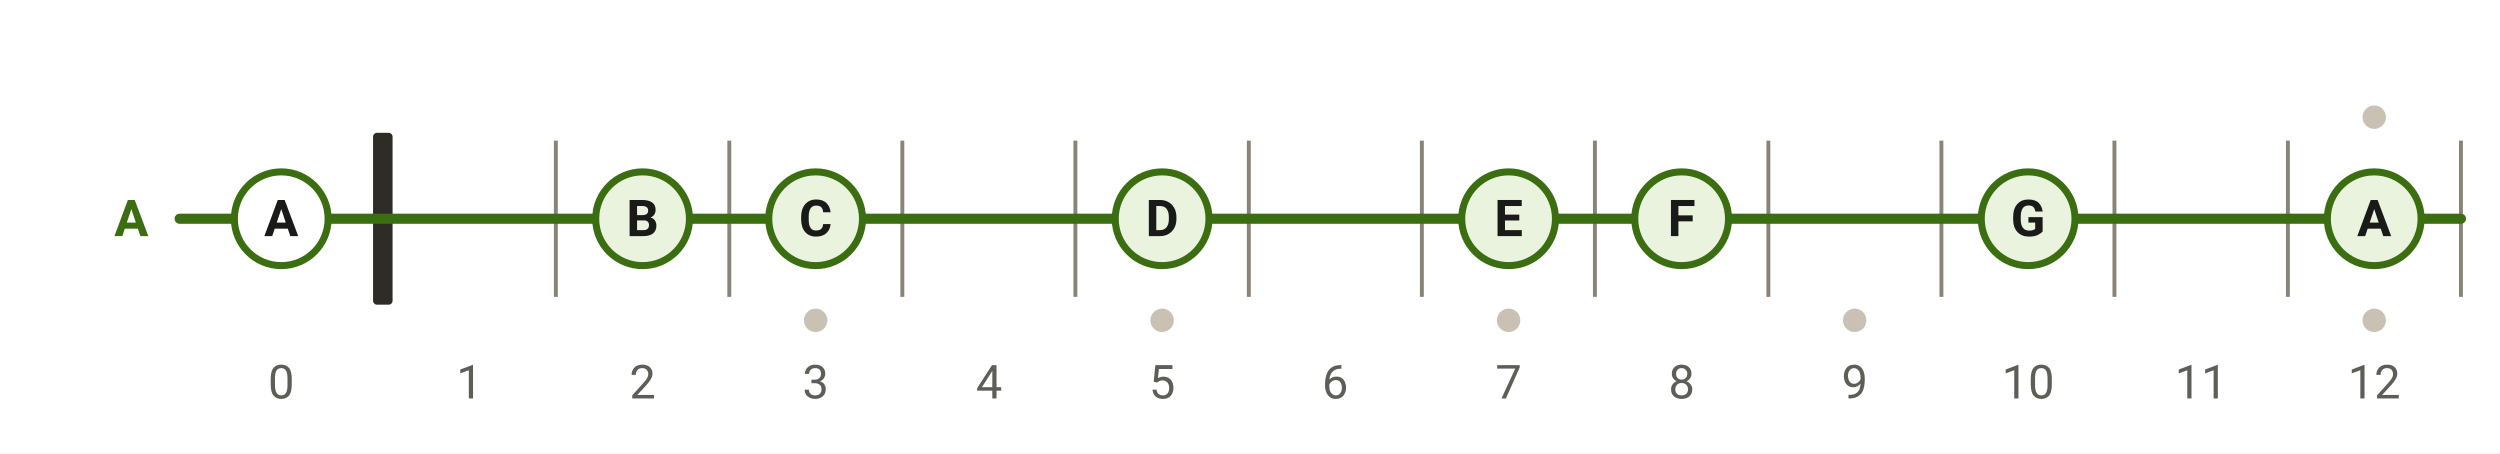
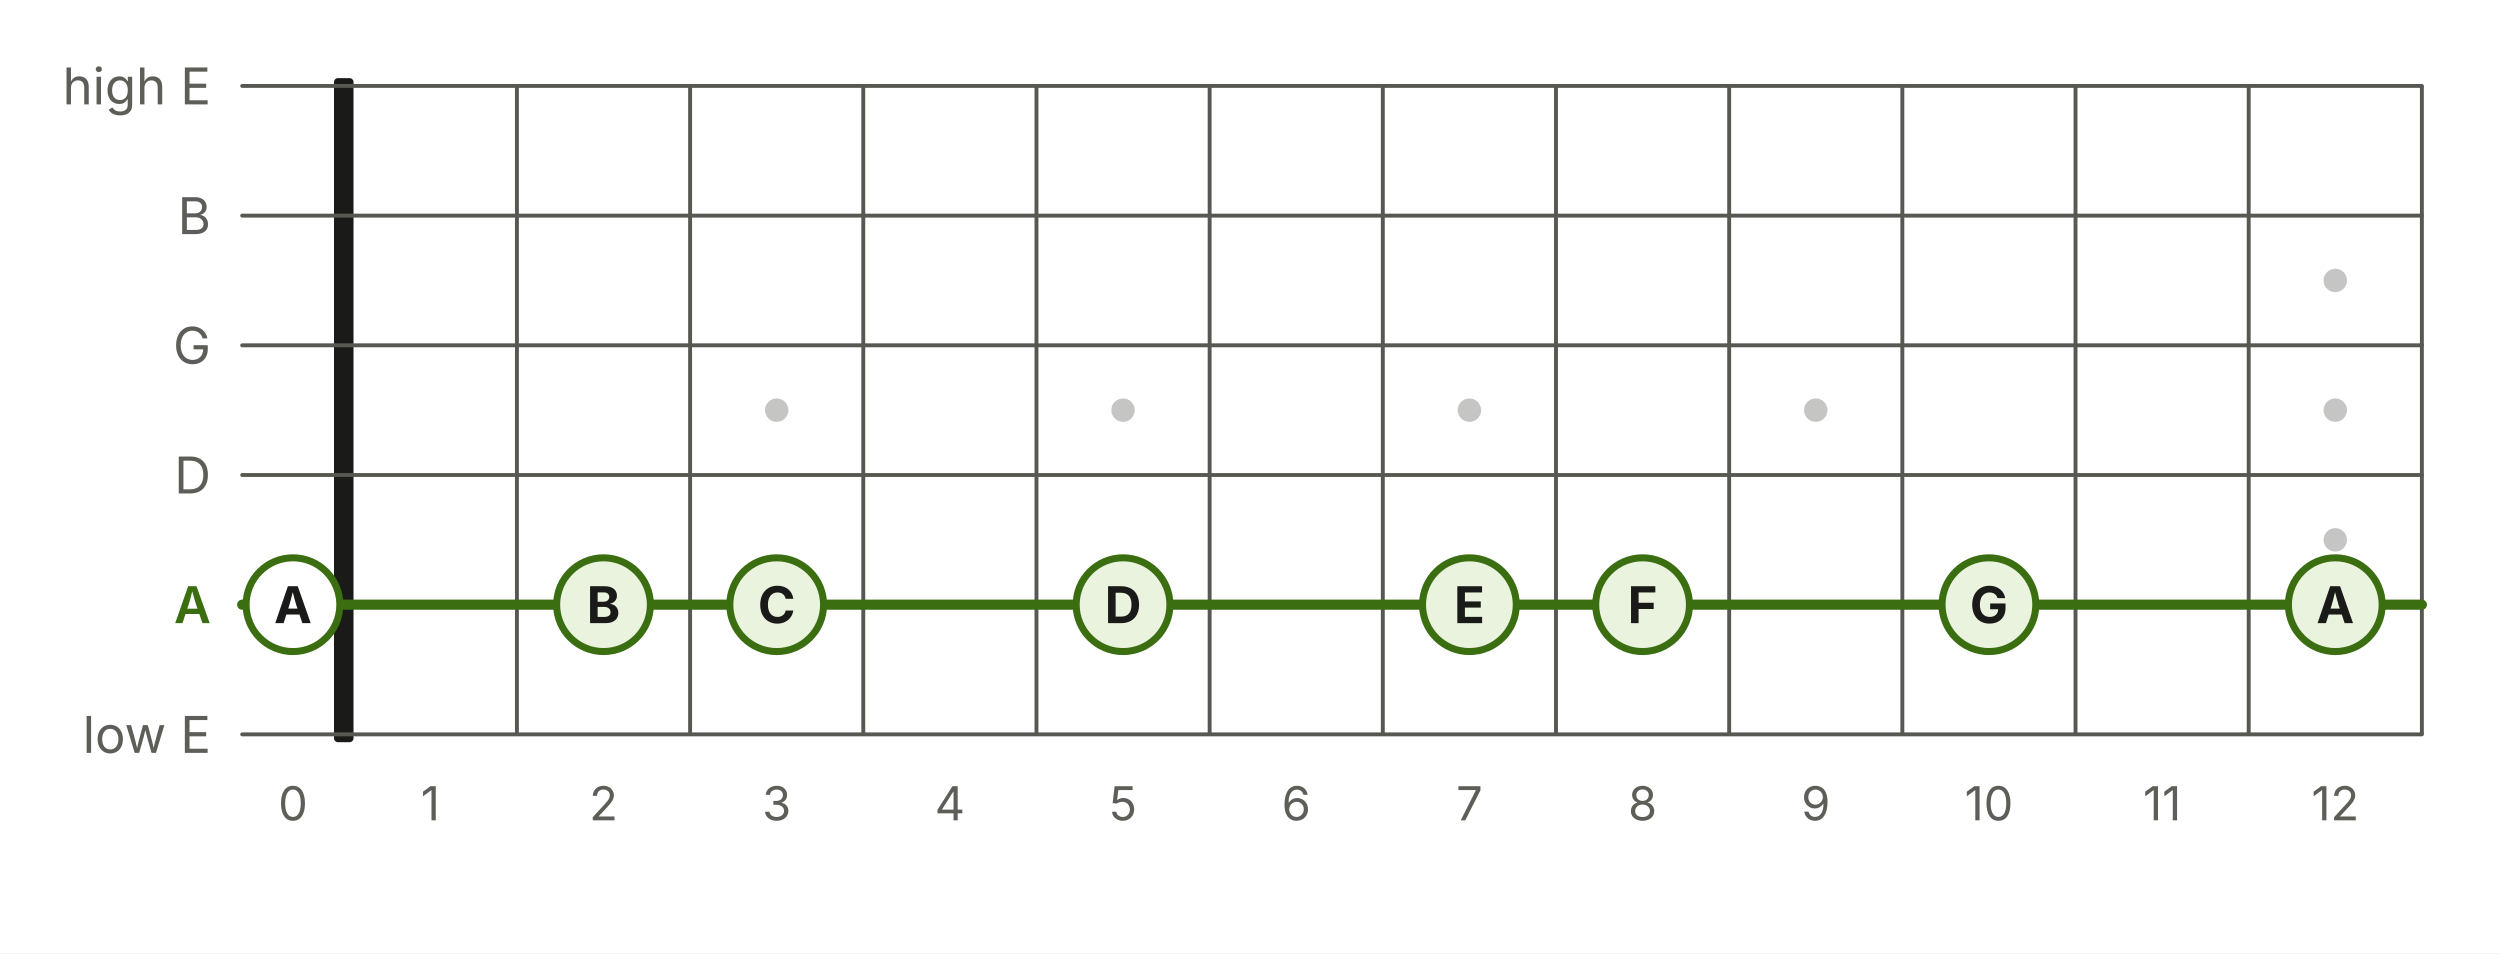
- <svg xmlns="http://www.w3.org/2000/svg" font-family="-apple-system,'Segoe UI',Roboto,Arial,sans-serif" viewBox="0 0 640 116" role="img" aria-label="The natural notes on the A string, frets 0 to 12: A open, B at fret 2, C at fret 3, D at fret 5, E at fret 7, F at fret 8, G at fret 10, and A again at fret 12">
-   <rect width="100%" height="100%" fill="#ffffff" />
-   <g fill="#c9c2b4">
-     <circle cx="208.8" cy="82" r="3" />
-     <circle cx="297.5" cy="82" r="3" />
-     <circle cx="386.2" cy="82" r="3" />
-     <circle cx="474.8" cy="82" r="3" />
-     <circle cx="607.8" cy="82" r="3" />
-     <circle cx="607.8" cy="30" r="3" />
-   </g>
-   <g stroke="#8a8478" stroke-width="1">
-     <path d="M142.3 36 V 76" />
-     <path d="M186.7 36 V 76" />
-     <path d="M231 36 V 76" />
-     <path d="M275.3 36 V 76" />
-     <path d="M319.7 36 V 76" />
-     <path d="M364 36 V 76" />
-     <path d="M408.3 36 V 76" />
-     <path d="M452.7 36 V 76" />
-     <path d="M497 36 V 76" />
-     <path d="M541.3 36 V 76" />
-     <path d="M585.7 36 V 76" />
-     <path d="M630 36 V 76" />
-   </g>
-   <rect x="95.5" y="34" width="5" height="44" fill="#2f2c28" rx="1" />
-   <path d="M46 56 H 630" stroke="#3b6d11" stroke-width="2.6" stroke-linecap="round" />
-   <text x="38" y="56" text-anchor="end" dominant-baseline="central" font-size="13" font-weight="600" fill="#3b6d11">A</text>
-   <circle cx="72" cy="56" r="12" fill="#ffffff" stroke="#3b6d11" stroke-width="1.8" />
-   <g fill="#eaf3de" stroke="#3b6d11" stroke-width="1.8">
-     <circle cx="164.5" cy="56" r="12" />
-     <circle cx="208.8" cy="56" r="12" />
-     <circle cx="297.5" cy="56" r="12" />
-     <circle cx="386.2" cy="56" r="12" />
-     <circle cx="430.5" cy="56" r="12" />
-     <circle cx="519.2" cy="56" r="12" />
-     <circle cx="607.8" cy="56" r="12" />
-   </g>
+ <svg xmlns="http://www.w3.org/2000/svg" width="2560" height="976" viewBox="0 0 640 244" font-family="Calibri,-apple-system,BlinkMacSystemFont,'Segoe UI',sans-serif">
+   <rect width="640" height="244" fill="#ffffff" />
+   <circle cx="198.833" cy="105" r="3" fill="#585852" opacity="0.35" />
+   <circle cx="287.5" cy="105" r="3" fill="#585852" opacity="0.35" />
+   <circle cx="376.167" cy="105" r="3" fill="#585852" opacity="0.35" />
+   <circle cx="464.833" cy="105" r="3" fill="#585852" opacity="0.35" />
+   <circle cx="597.833" cy="105" r="3" fill="#585852" opacity="0.35" />
+   <circle cx="597.833" cy="71.8" r="3" fill="#585852" opacity="0.35" />
+   <circle cx="597.833" cy="138.2" r="3" fill="#585852" opacity="0.35" />
+   <line x1="132.333" y1="22" x2="132.333" y2="188" stroke="#585852" stroke-width="1" />
+   <line x1="176.667" y1="22" x2="176.667" y2="188" stroke="#585852" stroke-width="1" />
+   <line x1="221" y1="22" x2="221" y2="188" stroke="#585852" stroke-width="1" />
+   <line x1="265.333" y1="22" x2="265.333" y2="188" stroke="#585852" stroke-width="1" />
+   <line x1="309.667" y1="22" x2="309.667" y2="188" stroke="#585852" stroke-width="1" />
+   <line x1="354" y1="22" x2="354" y2="188" stroke="#585852" stroke-width="1" />
+   <line x1="398.333" y1="22" x2="398.333" y2="188" stroke="#585852" stroke-width="1" />
+   <line x1="442.667" y1="22" x2="442.667" y2="188" stroke="#585852" stroke-width="1" />
+   <line x1="487" y1="22" x2="487" y2="188" stroke="#585852" stroke-width="1" />
+   <line x1="531.333" y1="22" x2="531.333" y2="188" stroke="#585852" stroke-width="1" />
+   <line x1="575.667" y1="22" x2="575.667" y2="188" stroke="#585852" stroke-width="1" />
+   <line x1="620" y1="22" x2="620" y2="188" stroke="#585852" stroke-width="1" />
+   <rect x="85.5" y="20" width="5" height="170" fill="#1a1a18" rx="1" />
+   <line x1="62" y1="22" x2="620" y2="22" stroke="#585852" stroke-width="1" stroke-linecap="round" />
+   <text x="54" y="22" text-anchor="end" dominant-baseline="central" font-size="13" font-weight="400" fill="#5e5e58">high E</text>
+   <line x1="62" y1="55.2" x2="620" y2="55.2" stroke="#585852" stroke-width="1" stroke-linecap="round" />
+   <text x="54" y="55.2" text-anchor="end" dominant-baseline="central" font-size="13" font-weight="400" fill="#5e5e58">B</text>
+   <line x1="62" y1="88.4" x2="620" y2="88.4" stroke="#585852" stroke-width="1" stroke-linecap="round" />
+   <text x="54" y="88.4" text-anchor="end" dominant-baseline="central" font-size="13" font-weight="400" fill="#5e5e58">G</text>
+   <line x1="62" y1="121.6" x2="620" y2="121.6" stroke="#585852" stroke-width="1" stroke-linecap="round" />
+   <text x="54" y="121.6" text-anchor="end" dominant-baseline="central" font-size="13" font-weight="400" fill="#5e5e58">D</text>
+   <line x1="62" y1="154.8" x2="620" y2="154.8" stroke="#3b6d11" stroke-width="2.6" stroke-linecap="round" />
+   <text x="54" y="154.8" text-anchor="end" dominant-baseline="central" font-size="13" font-weight="600" fill="#3b6d11">A</text>
+   <line x1="62" y1="188" x2="620" y2="188" stroke="#585852" stroke-width="1" stroke-linecap="round" />
+   <text x="54" y="188" text-anchor="end" dominant-baseline="central" font-size="13" font-weight="400" fill="#5e5e58">low E</text>
+   <circle cx="75" cy="154.8" r="12" fill="#ffffff" stroke="#3b6d11" stroke-width="1.8" />
+   <circle cx="154.5" cy="154.8" r="12" fill="#eaf3de" stroke="#3b6d11" stroke-width="1.8" />
+   <circle cx="198.833" cy="154.8" r="12" fill="#eaf3de" stroke="#3b6d11" stroke-width="1.8" />
+   <circle cx="287.5" cy="154.8" r="12" fill="#eaf3de" stroke="#3b6d11" stroke-width="1.8" />
+   <circle cx="376.167" cy="154.8" r="12" fill="#eaf3de" stroke="#3b6d11" stroke-width="1.8" />
+   <circle cx="420.5" cy="154.8" r="12" fill="#eaf3de" stroke="#3b6d11" stroke-width="1.8" />
+   <circle cx="509.167" cy="154.8" r="12" fill="#eaf3de" stroke="#3b6d11" stroke-width="1.8" />
+   <circle cx="597.833" cy="154.8" r="12" fill="#eaf3de" stroke="#3b6d11" stroke-width="1.8" />
  <g font-size="13" font-weight="700" fill="#1a1a18" text-anchor="middle" dominant-baseline="central">
-     <text x="72" y="56">A</text>
-     <text x="164.5" y="56">B</text>
-     <text x="208.8" y="56">C</text>
-     <text x="297.5" y="56">D</text>
-     <text x="386.2" y="56">E</text>
-     <text x="430.5" y="56">F</text>
-     <text x="519.2" y="56">G</text>
-     <text x="607.8" y="56">A</text>
+     <text x="75" y="154.8">A</text>
+     <text x="154.5" y="154.8">B</text>
+     <text x="198.833" y="154.8">C</text>
+     <text x="287.5" y="154.8">D</text>
+     <text x="376.167" y="154.8">E</text>
+     <text x="420.5" y="154.8">F</text>
+     <text x="509.167" y="154.8">G</text>
+     <text x="597.833" y="154.8">A</text>
  </g>
  <g font-size="12" fill="#5e5e58" text-anchor="middle">
-     <text x="72" y="102">0</text>
-     <text x="120.2" y="102">1</text>
-     <text x="164.5" y="102">2</text>
-     <text x="208.8" y="102">3</text>
-     <text x="253.2" y="102">4</text>
-     <text x="297.5" y="102">5</text>
-     <text x="341.8" y="102">6</text>
-     <text x="386.2" y="102">7</text>
-     <text x="430.5" y="102">8</text>
-     <text x="474.8" y="102">9</text>
-     <text x="519.2" y="102">10</text>
-     <text x="563.5" y="102">11</text>
-     <text x="607.8" y="102">12</text>
+     <text x="75" y="210">0</text>
+     <text x="110.167" y="210">1</text>
+     <text x="154.5" y="210">2</text>
+     <text x="198.833" y="210">3</text>
+     <text x="243.167" y="210">4</text>
+     <text x="287.5" y="210">5</text>
+     <text x="331.833" y="210">6</text>
+     <text x="376.167" y="210">7</text>
+     <text x="420.5" y="210">8</text>
+     <text x="464.833" y="210">9</text>
+     <text x="509.167" y="210">10</text>
+     <text x="553.5" y="210">11</text>
+     <text x="597.833" y="210">12</text>
  </g>
</svg>
